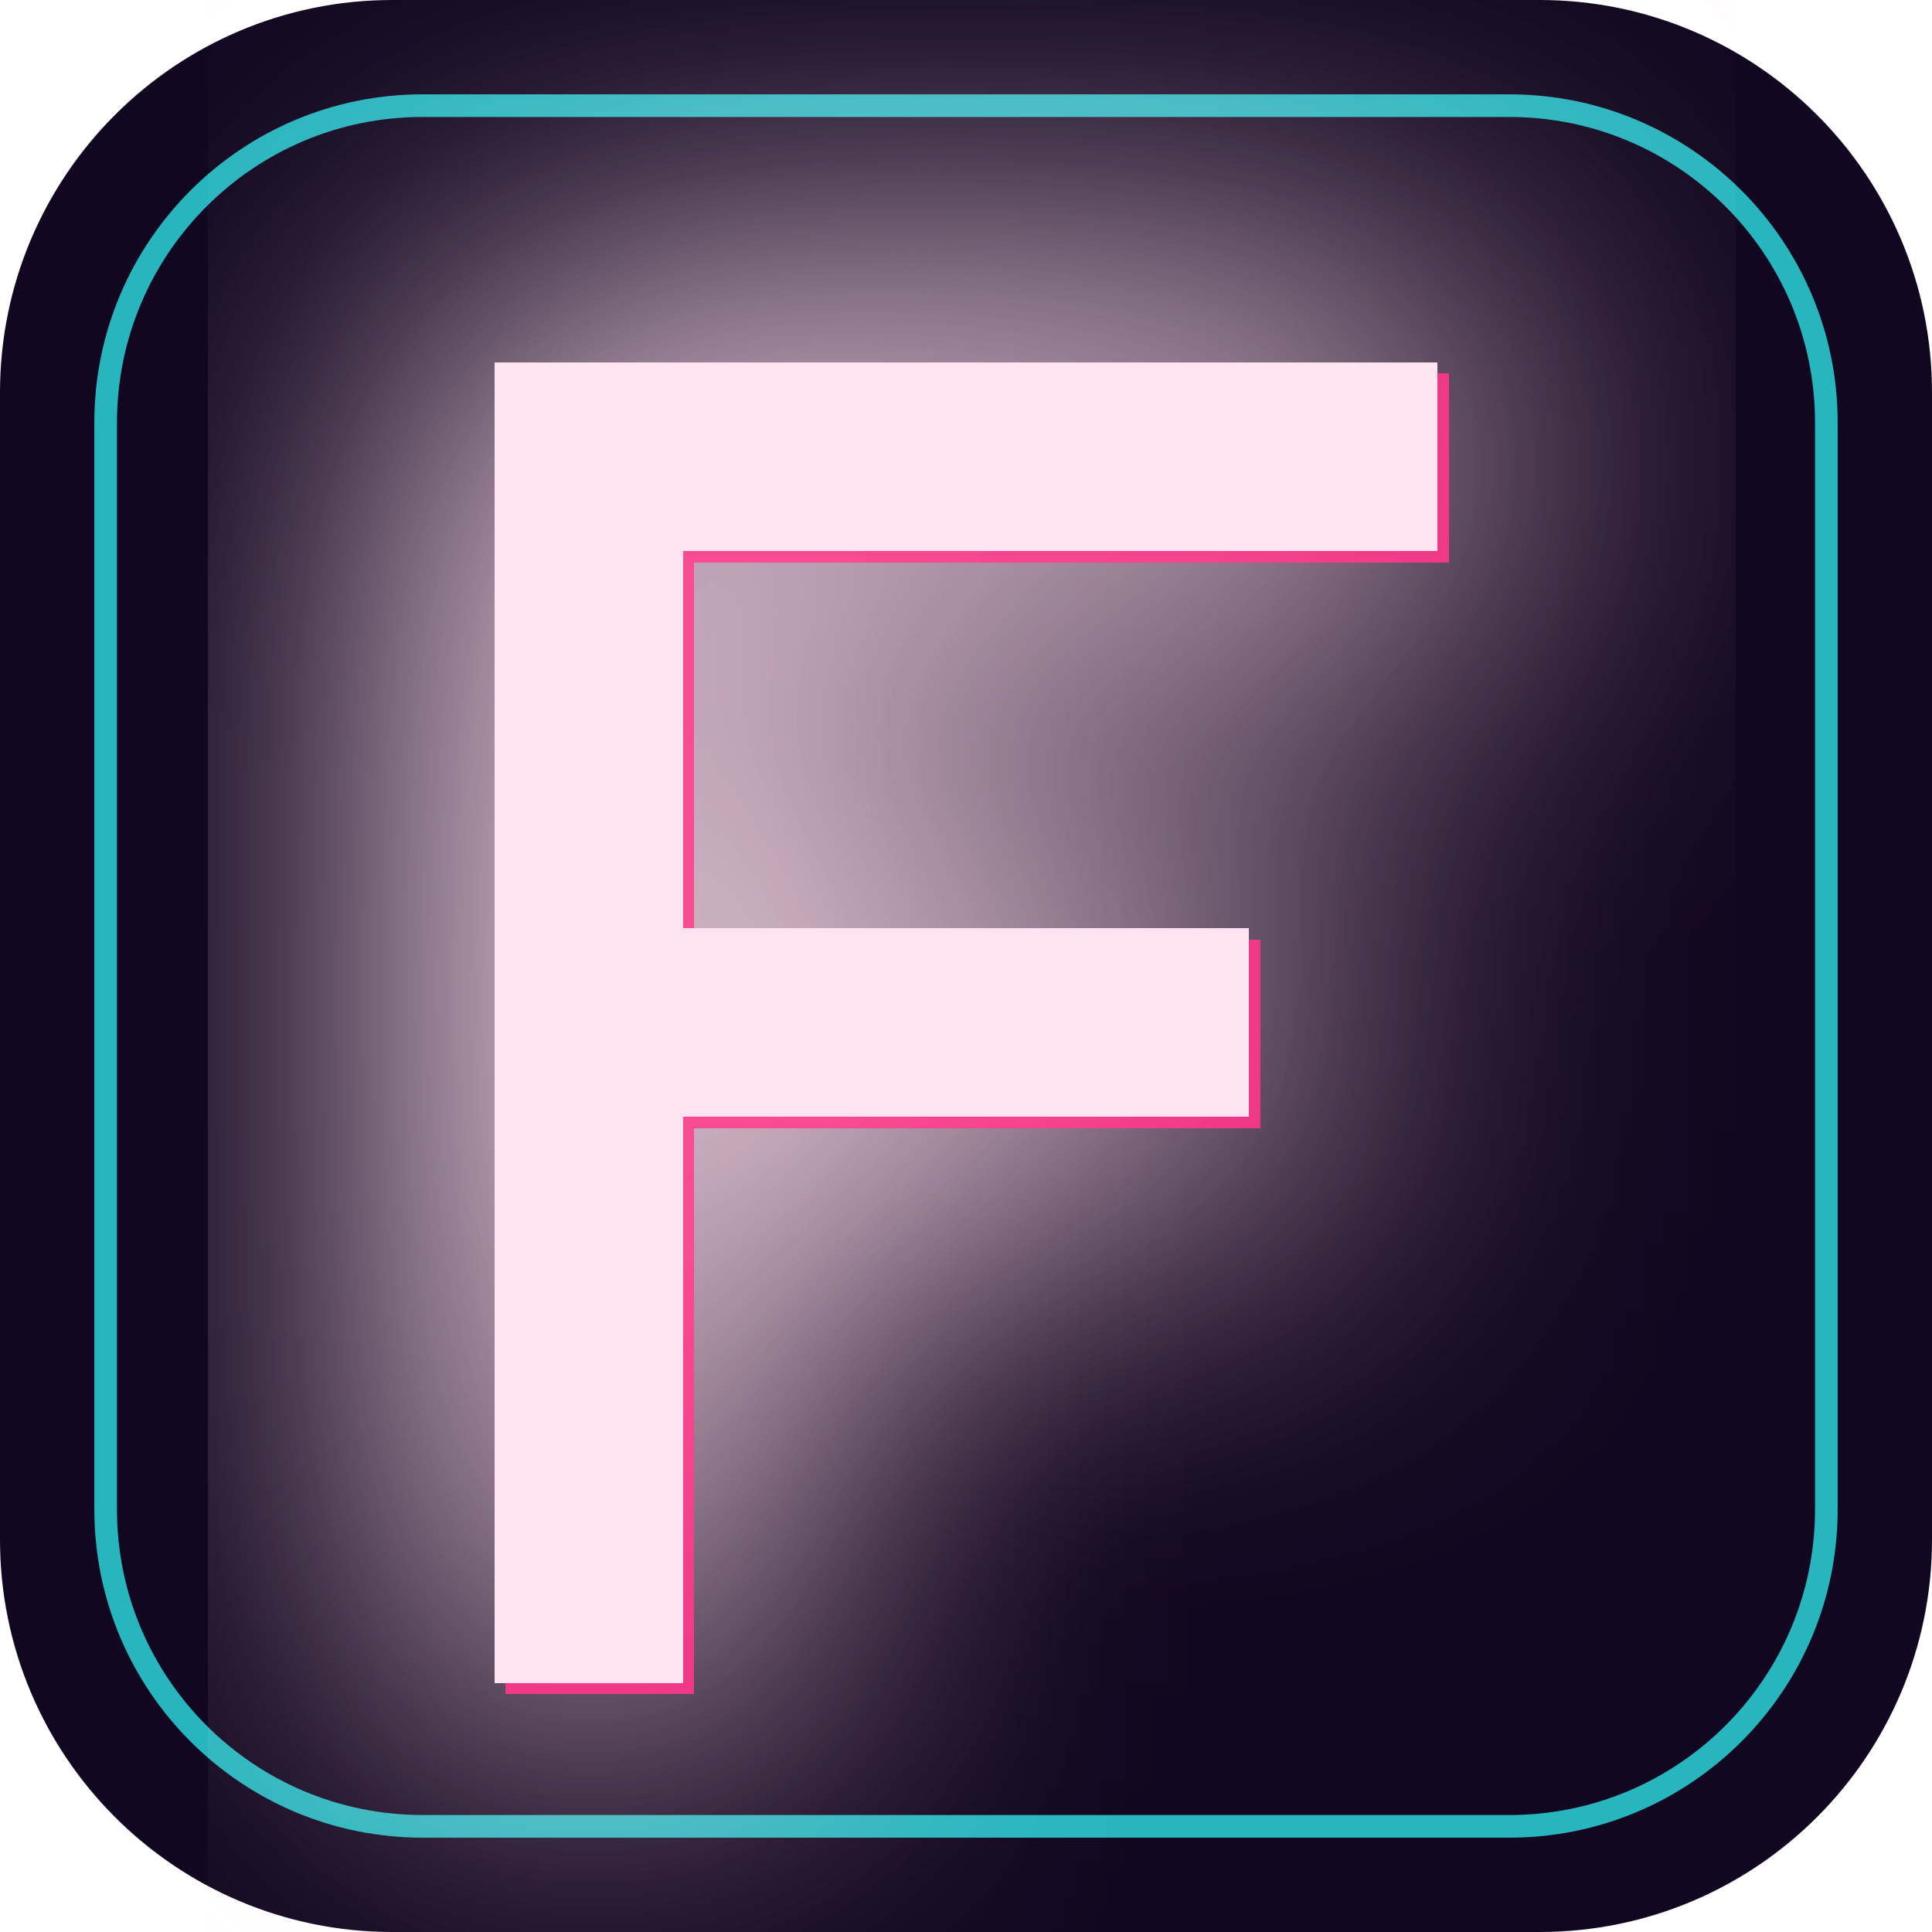
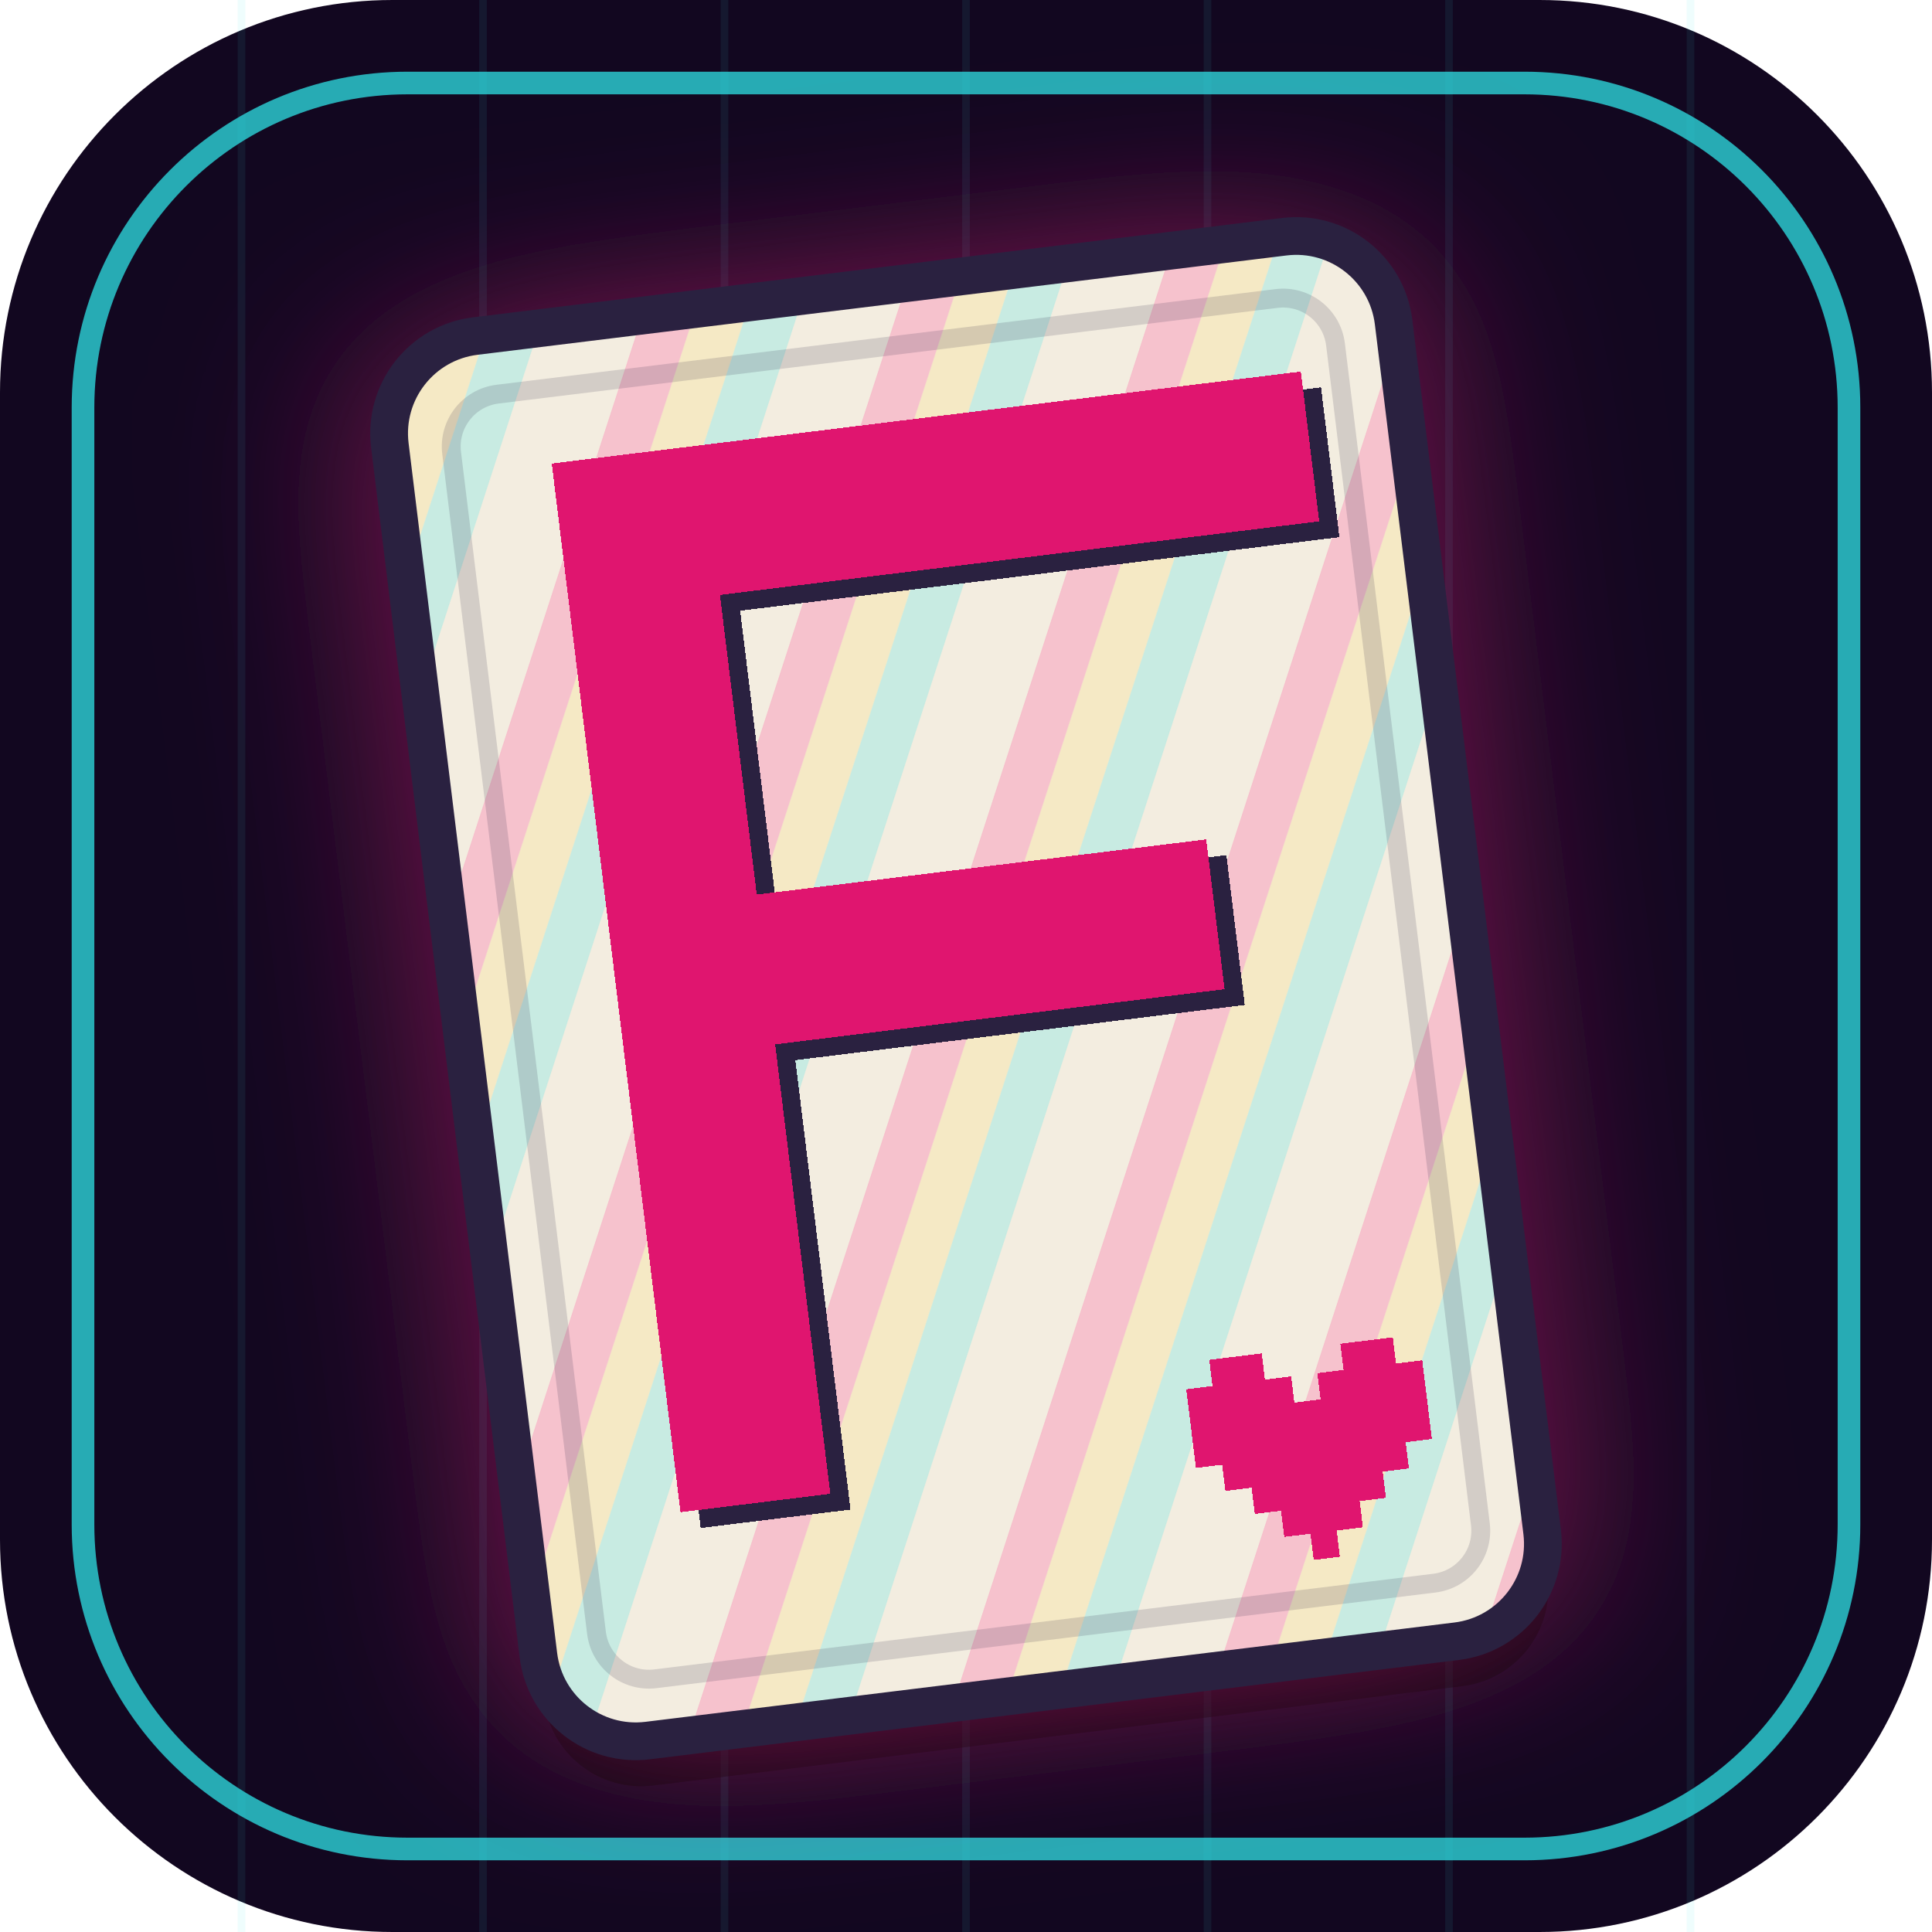
<svg xmlns="http://www.w3.org/2000/svg" viewBox="0 0 512 512">
  <defs>
-     <filter id="brilho" x="-30%" y="-30%" width="160%" height="160%">
-       <feGaussianBlur stdDeviation="14" result="desfoque" />
-       <feMerge>
-         <feMergeNode in="desfoque" />
-         <feMergeNode in="desfoque" />
-         <feMergeNode in="SourceGraphic" />
-       </feMerge>
+     <filter id="neon" x="-40%" y="-40%" width="180%" height="180%">
+       <feDropShadow dx="0" dy="0" stdDeviation="10" flood-color="#ff2a8a" flood-opacity="0.9" />
+       <feDropShadow dx="0" dy="0" stdDeviation="26" flood-color="#ff2a8a" flood-opacity="0.55" />
    </filter>
+     <clipPath id="carta">
+       <rect width="268" height="375" rx="26" />
+     </clipPath>
+     <pattern id="holo" width="64" height="64" patternUnits="userSpaceOnUse" patternTransform="rotate(25)">
+       <rect width="13" height="64" fill="#ff2a8a" opacity="0.22" />
+       <rect x="13" width="13" height="64" fill="#ffd65a" opacity="0.2" />
+       <rect x="26" width="13" height="64" fill="#2de2e6" opacity="0.22" />
+     </pattern>
  </defs>
  <rect width="512" height="512" rx="104" fill="#120720" />
-   <rect x="28" y="28" width="456" height="456" rx="84" fill="none" stroke="#2de2e6" stroke-width="6" opacity="0.8" />
-   <g transform="translate(131 96) scale(50)" shape-rendering="crispEdges" filter="url(#brilho)">
-     <path fill="#ff2a8a" d="M0 0h1v7h-1z M1 0h4v1h-4z M1 3h3v1h-3z" transform="translate(0.06 0.06)" opacity="0.9" />
-     <path fill="#ffe3f1" d="M0 0h1v7h-1z M1 0h4v1h-4z M1 3h3v1h-3z" />
+   <g opacity="0.08" stroke="#2de2e6" stroke-width="2">
+     <path d="M64 0V512" />
+     <path d="M128 0V512" />
+     <path d="M192 0V512" />
+     <path d="M256 0V512" />
+     <path d="M320 0V512" />
+     <path d="M384 0V512" />
+     <path d="M448 0V512" />
+   </g>
+   <rect x="22" y="22" width="468" height="468" rx="86" fill="none" stroke="#2de2e6" stroke-width="6" opacity="0.75" />
+   <g transform="translate(256 262) scale(1) rotate(-7) translate(-134 -187.5)">
+     <rect y="12" width="268" height="375" rx="26" fill="#000" opacity="0.45" />
+     <g filter="url(#neon)">
+       <rect width="268" height="375" rx="26" fill="#f3ede0" />
+     </g>
+     <g clip-path="url(#carta)">
+       <rect width="268" height="375" fill="url(#holo)" />
+     </g>
+     <rect width="268" height="375" rx="26" fill="none" stroke="#2a2140" stroke-width="10" />
+     <rect x="16" y="16" width="236" height="343" rx="14" fill="none" stroke="#2a2140" stroke-opacity="0.16" stroke-width="5" />
+     <g transform="translate(42 36) scale(40)" shape-rendering="crispEdges">
+       <path d="M0 0h5v1h-5zM0 1h1v1h-1zM0 2h1v1h-1zM0 3h4v1h-4zM0 4h1v1h-1zM0 5h1v1h-1zM0 6h1v1h-1z" fill="#2a2140" transform="translate(0.12 0.12)" />
+       <path d="M0 0h5v1h-5zM0 1h1v1h-1zM0 2h1v1h-1zM0 3h4v1h-4zM0 4h1v1h-1zM0 5h1v1h-1zM0 6h1v1h-1z" fill="#e0156f" />
+     </g>
+     <g transform="translate(179 286) scale(7)" shape-rendering="crispEdges">
+       <path d="M1 1h2v1h-2zM6 1h2v1h-2zM0 2h4v1h-4zM5 2h4v1h-4zM0 3h9v1h-9zM0 4h9v1h-9zM1 5h7v1h-7zM2 6h5v1h-5zM3 7h3v1h-3zM4 8h1v1h-1z" fill="#e0156f" />
+     </g>
  </g>
</svg>
